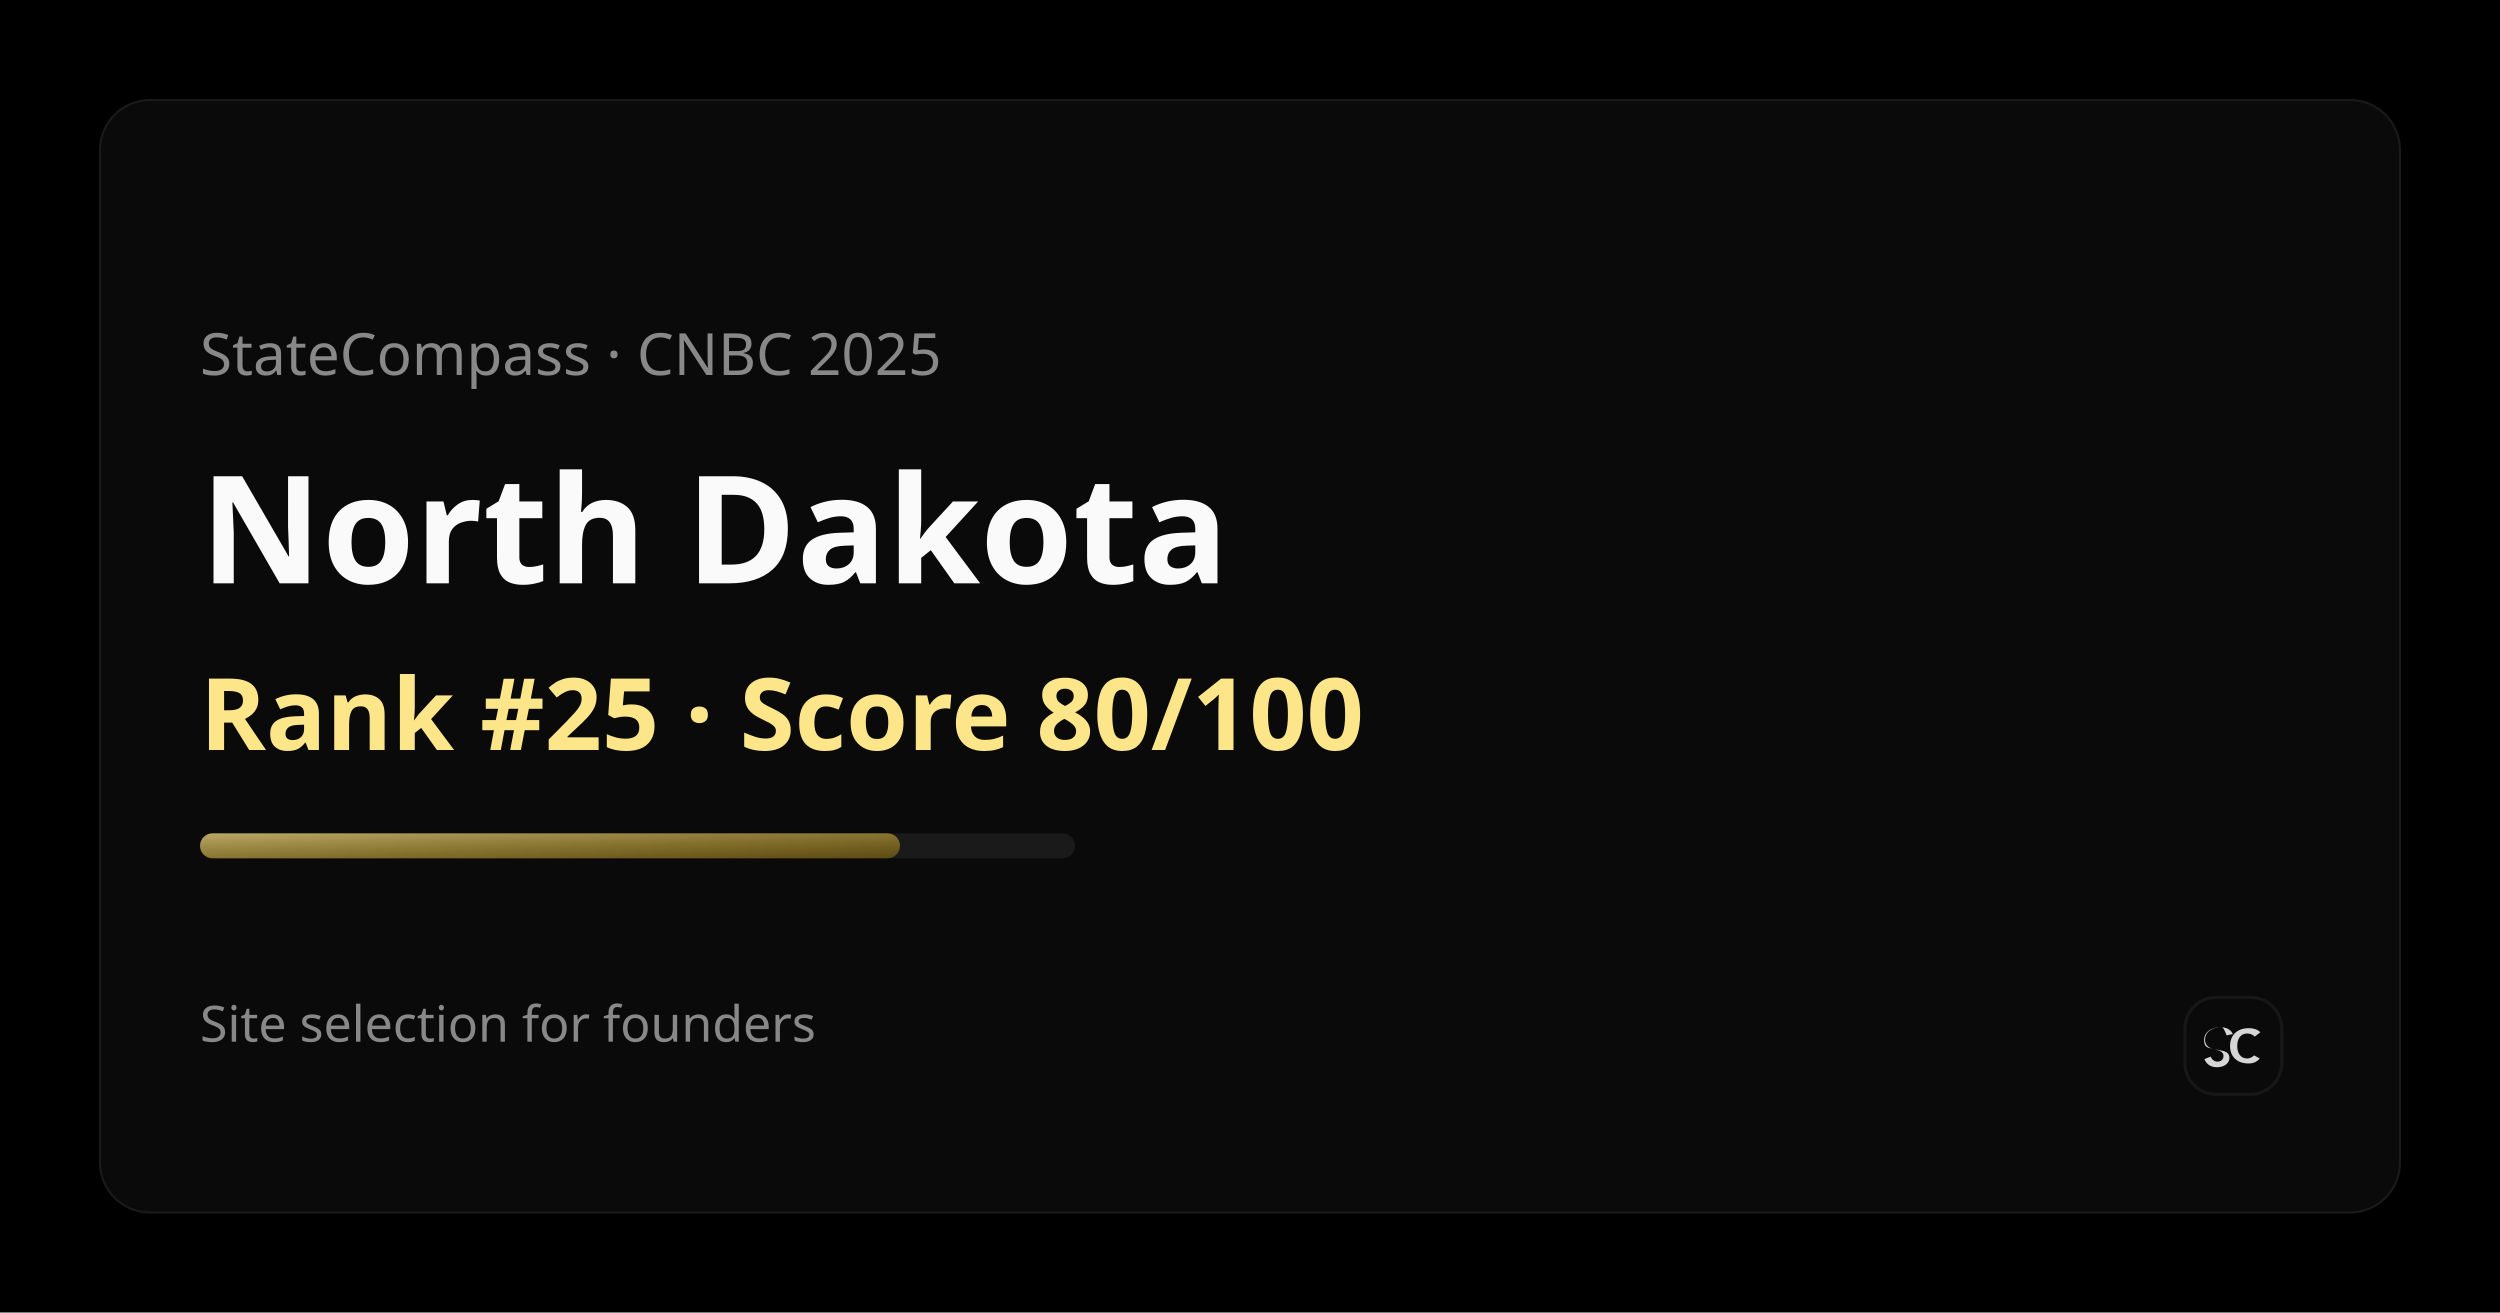
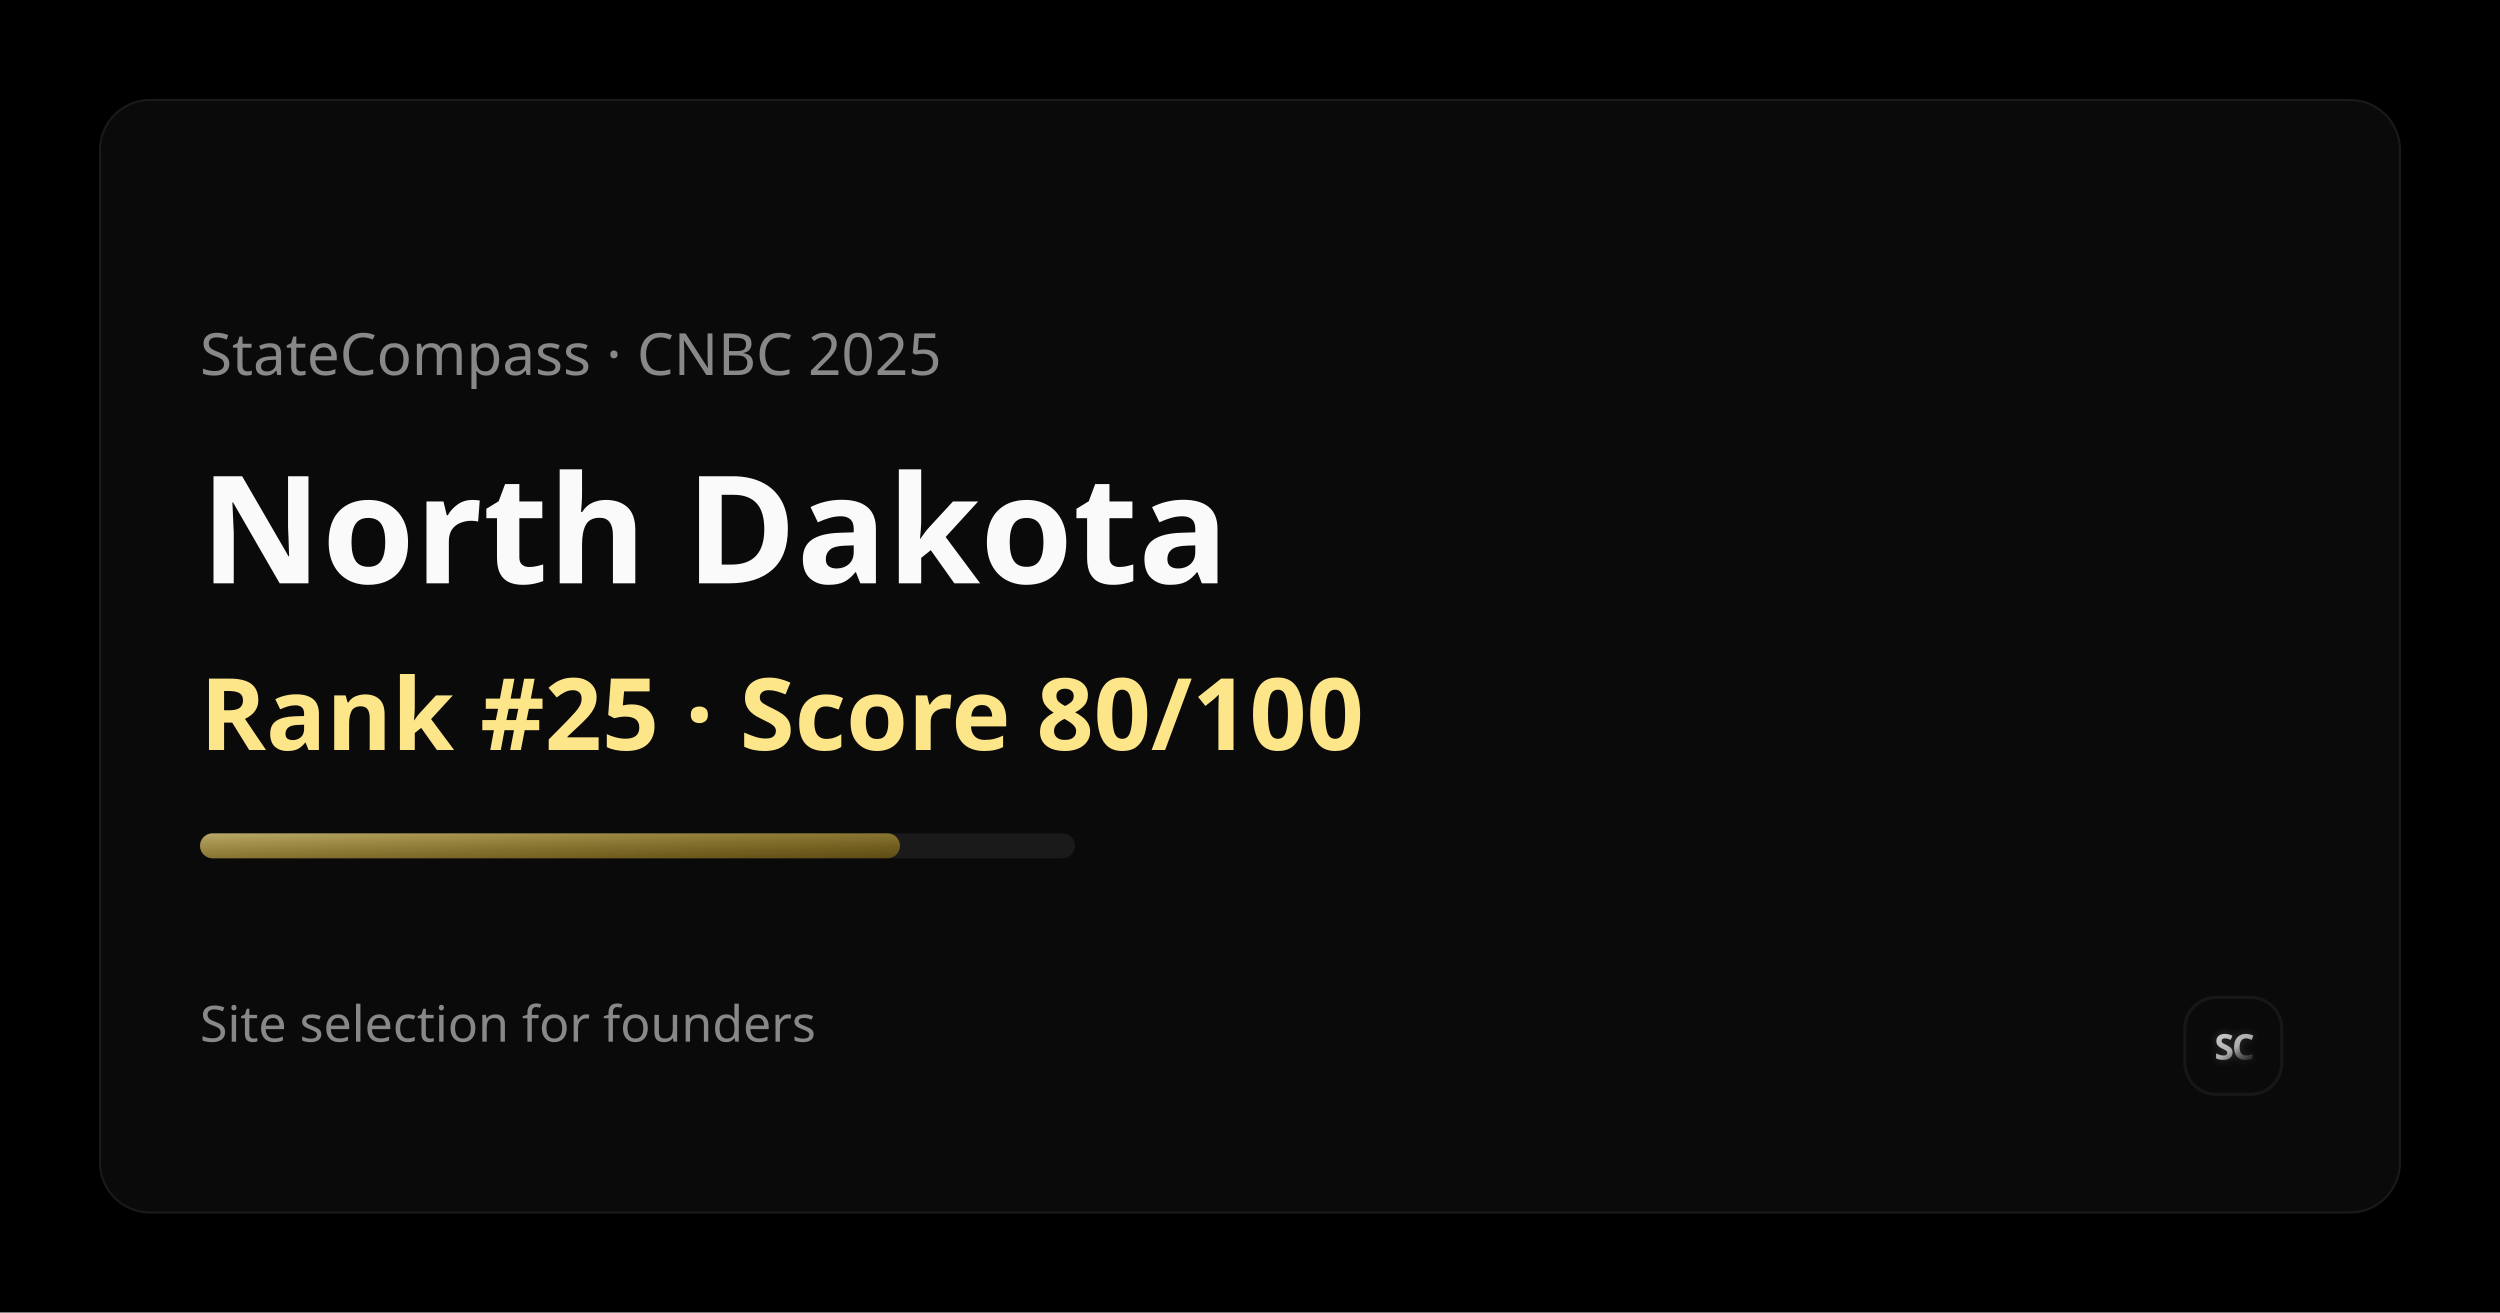
<svg xmlns="http://www.w3.org/2000/svg" width="1200" height="630" viewBox="0 0 1200 630">
  <defs>
    <linearGradient id="og-tier-yellow" x1="0%" y1="0%" x2="100%" y2="100%">
      <stop offset="0%" stop-color="#fde68a" stop-opacity="0.7" />
      <stop offset="100%" stop-color="#eab308" stop-opacity="0.32" />
    </linearGradient>
  </defs>
  <rect width="1200" height="630" fill="#000000" />
  <rect x="48" y="48" width="1104" height="534" rx="24" fill="#0a0a0a" stroke="#1a1a1a" />
  <text x="96" y="180" fill="#888888" font-family="system-ui,sans-serif" font-size="28">StateCompass · CNBC 2025</text>
  <text x="96" y="280" fill="#fafafa" font-family="system-ui,sans-serif" font-size="72" font-weight="700">North Dakota</text>
  <text x="96" y="360" fill="#fde68a" font-family="system-ui,sans-serif" font-size="48" font-weight="600">Rank #25 · Score 80/100</text>
  <rect x="96" y="400" width="420" height="12" rx="6" fill="#1a1a1a" />
  <rect x="96" y="400" width="336" height="12" rx="6" fill="url(#og-tier-yellow)" />
  <text x="96" y="500" fill="#888888" font-family="system-ui,sans-serif" font-size="24">Site selection for founders</text>
+   <defs>
+     <linearGradient id="og-sc-dazzle" x1="0%" y1="0%" x2="100%" y2="100%">
+       <stop offset="0%" stop-color="#ffffff" stop-opacity="0.92" />
+       <stop offset="52%" stop-color="#fafafa" stop-opacity="0.78" />
+       <stop offset="100%" stop-color="#525252" stop-opacity="0.36" />
+     </linearGradient>
+     <filter id="og-sc-glow" x="-100%" y="-100%" width="300%" height="300%" color-interpolation-filters="sRGB">
+       <feGaussianBlur in="SourceAlpha" stdDeviation="2.03" result="blur" />
+       <feFlood flood-color="#ffffff" flood-opacity="0.25" result="glowColor" />
+       <feComposite in="glowColor" in2="blur" operator="in" result="softGlow" />
+       <feMerge>
+         <feMergeNode in="softGlow" />
+         <feMergeNode in="SourceGraphic" />
+       </feMerge>
+     </filter>
+   </defs>
  <g transform="translate(1104, 534)" opacity="0.85">
    <g transform="translate(-56, -56)">
      <rect x="0.75" y="0.75" width="46.50" height="46.50" rx="15.00" fill="#0a0a0a" stroke="#1a1a1a" stroke-width="1.50" />
-       <g transform="translate(24.00,24.00) scale(1.5) translate(-9.35,-7.05)">
-         <path fill="#fafafa" d="M 5.6 1.1 C 2.1 1.1 0.3 2.9 0.3 5.1 C 0.3 6.6 1.2 7.7 3.1 8.1 L 5.7 8.6 C 7.4 8.9 8.1 9.7 8.1 10.9 C 8.1 12.6 6.5 13.9 4.1 13.9 C 2.1 13.9 0.7 12.9 0.1 11.3 L 2.1 10.5 C 2.5 11.5 3.3 12.1 4.3 12.1 C 5.5 12.1 6.2 11.3 6.2 10.3 C 6.2 9.3 5.5 8.7 3.9 8.3 L 1.5 7.7 C 0.1 7.3 0 6.1 0 5.1 C 0 2.9 2 1.1 5.2 1.1 C 7.2 1.1 8.6 1.9 9.2 3.3 L 7.2 3.7 C 6.8 2.7 6.2 1.1 5.6 1.1 Z" />
-         <path fill="#fafafa" d="M 14.3 1.4 C 10.3 1.4 8.3 3.9 8.3 7.1 C 8.3 10.3 10.3 12.7 14.3 12.7 C 15.8 12.7 17 12.1 17.8 11.1 L 16 10.1 C 15.4 10.7 14.6 11.1 13.8 11.1 C 11.6 11.1 10.6 9.3 10.6 7.1 C 10.6 4.9 11.6 3.1 13.8 3.1 C 14.8 3.1 15.6 3.5 16.2 4.1 L 18 2.7 C 17 1.7 15.6 1.4 14.3 1.4 Z" />
-       </g>
+       <text x="24.58" y="24.00" font-family="Sora, system-ui, sans-serif" font-size="17.04" font-weight="700" text-anchor="middle" dominant-baseline="central" letter-spacing="-0.055em" fill="url(#og-sc-dazzle)" filter="url(#og-sc-glow)">SC</text>
    </g>
  </g>
</svg>
